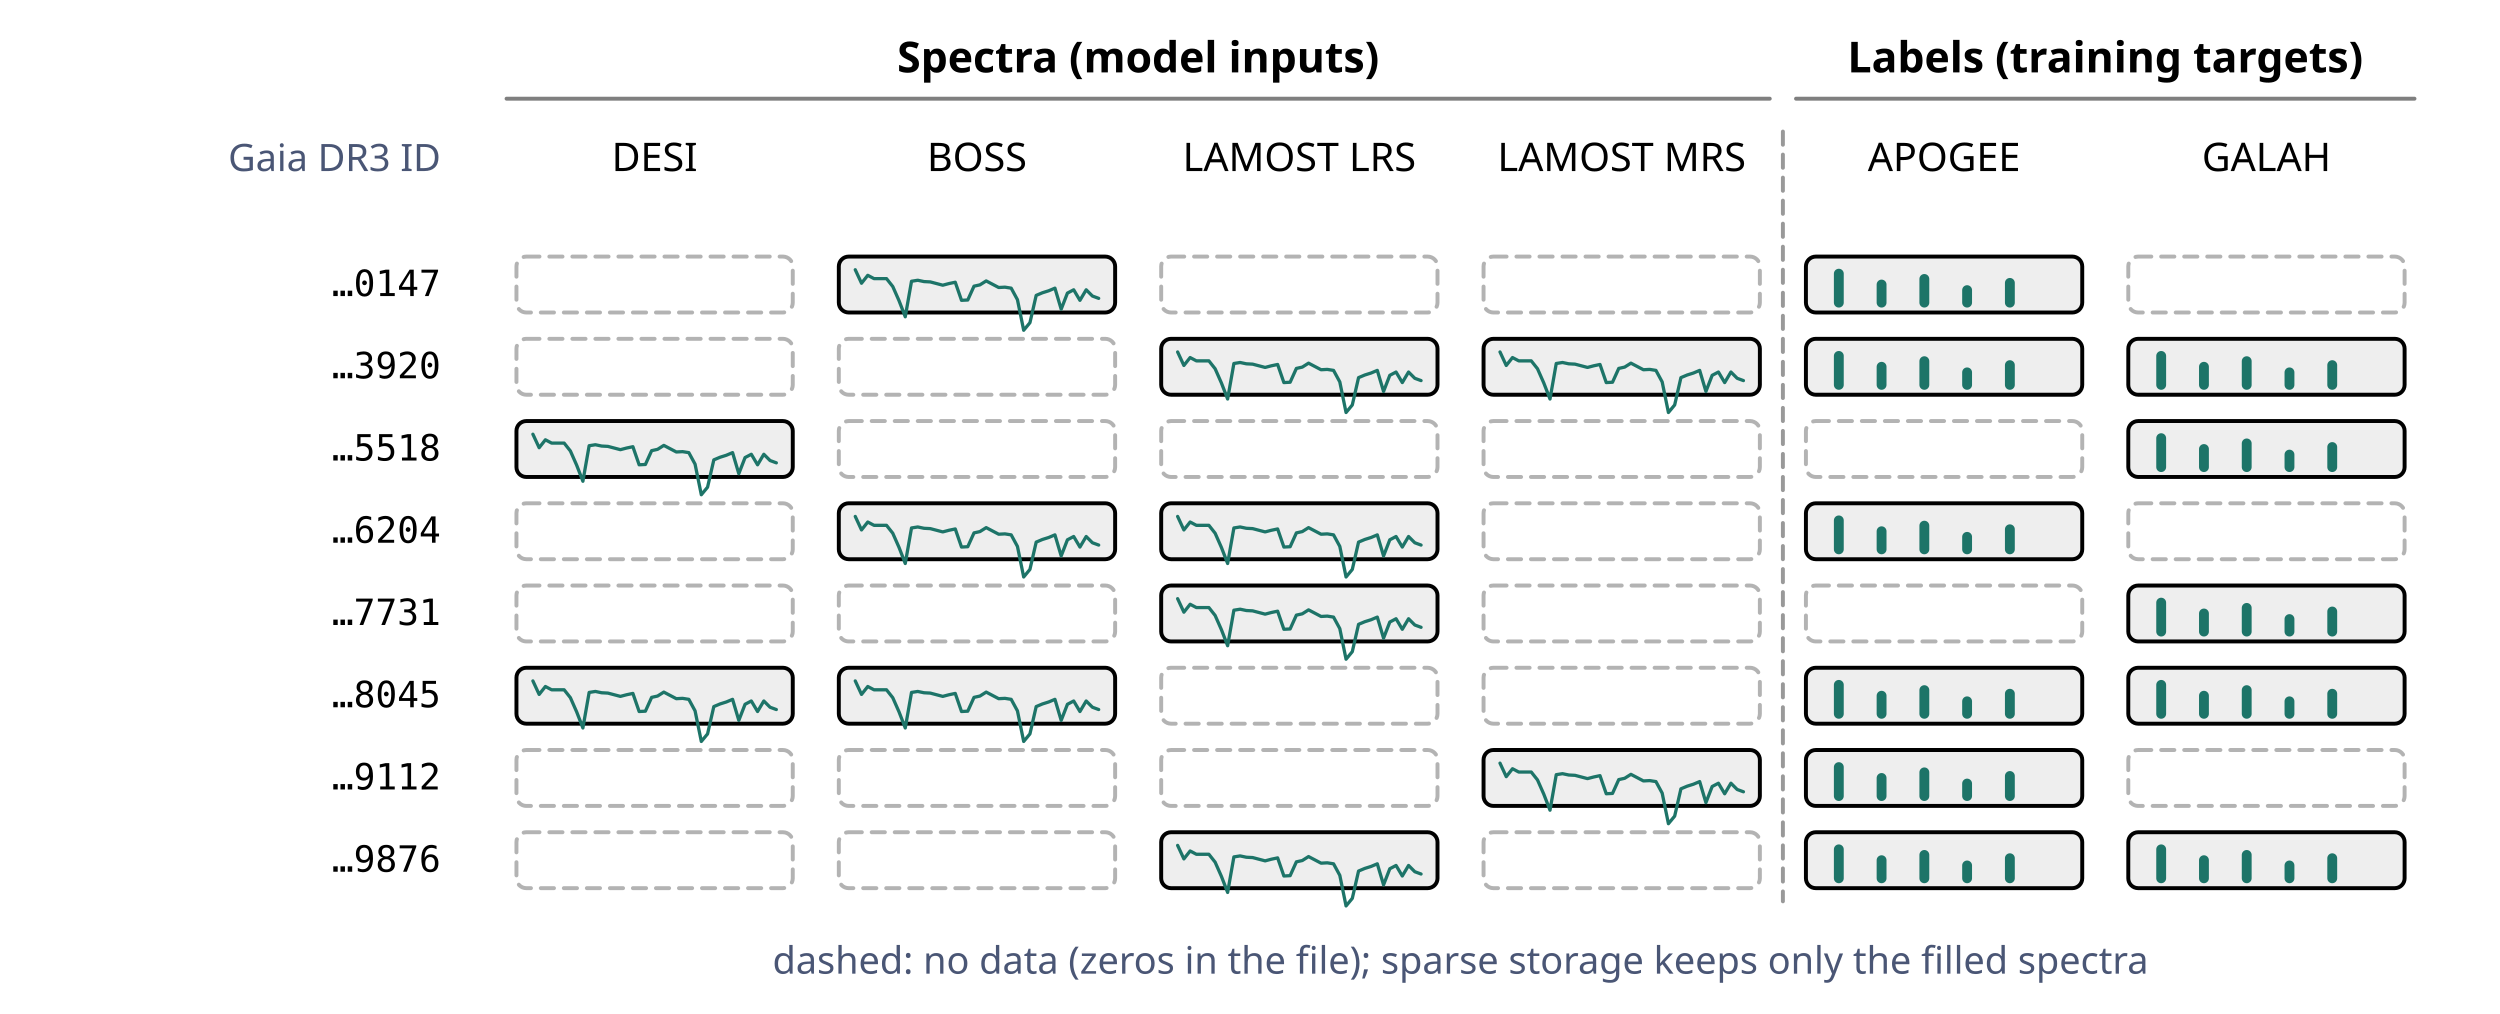
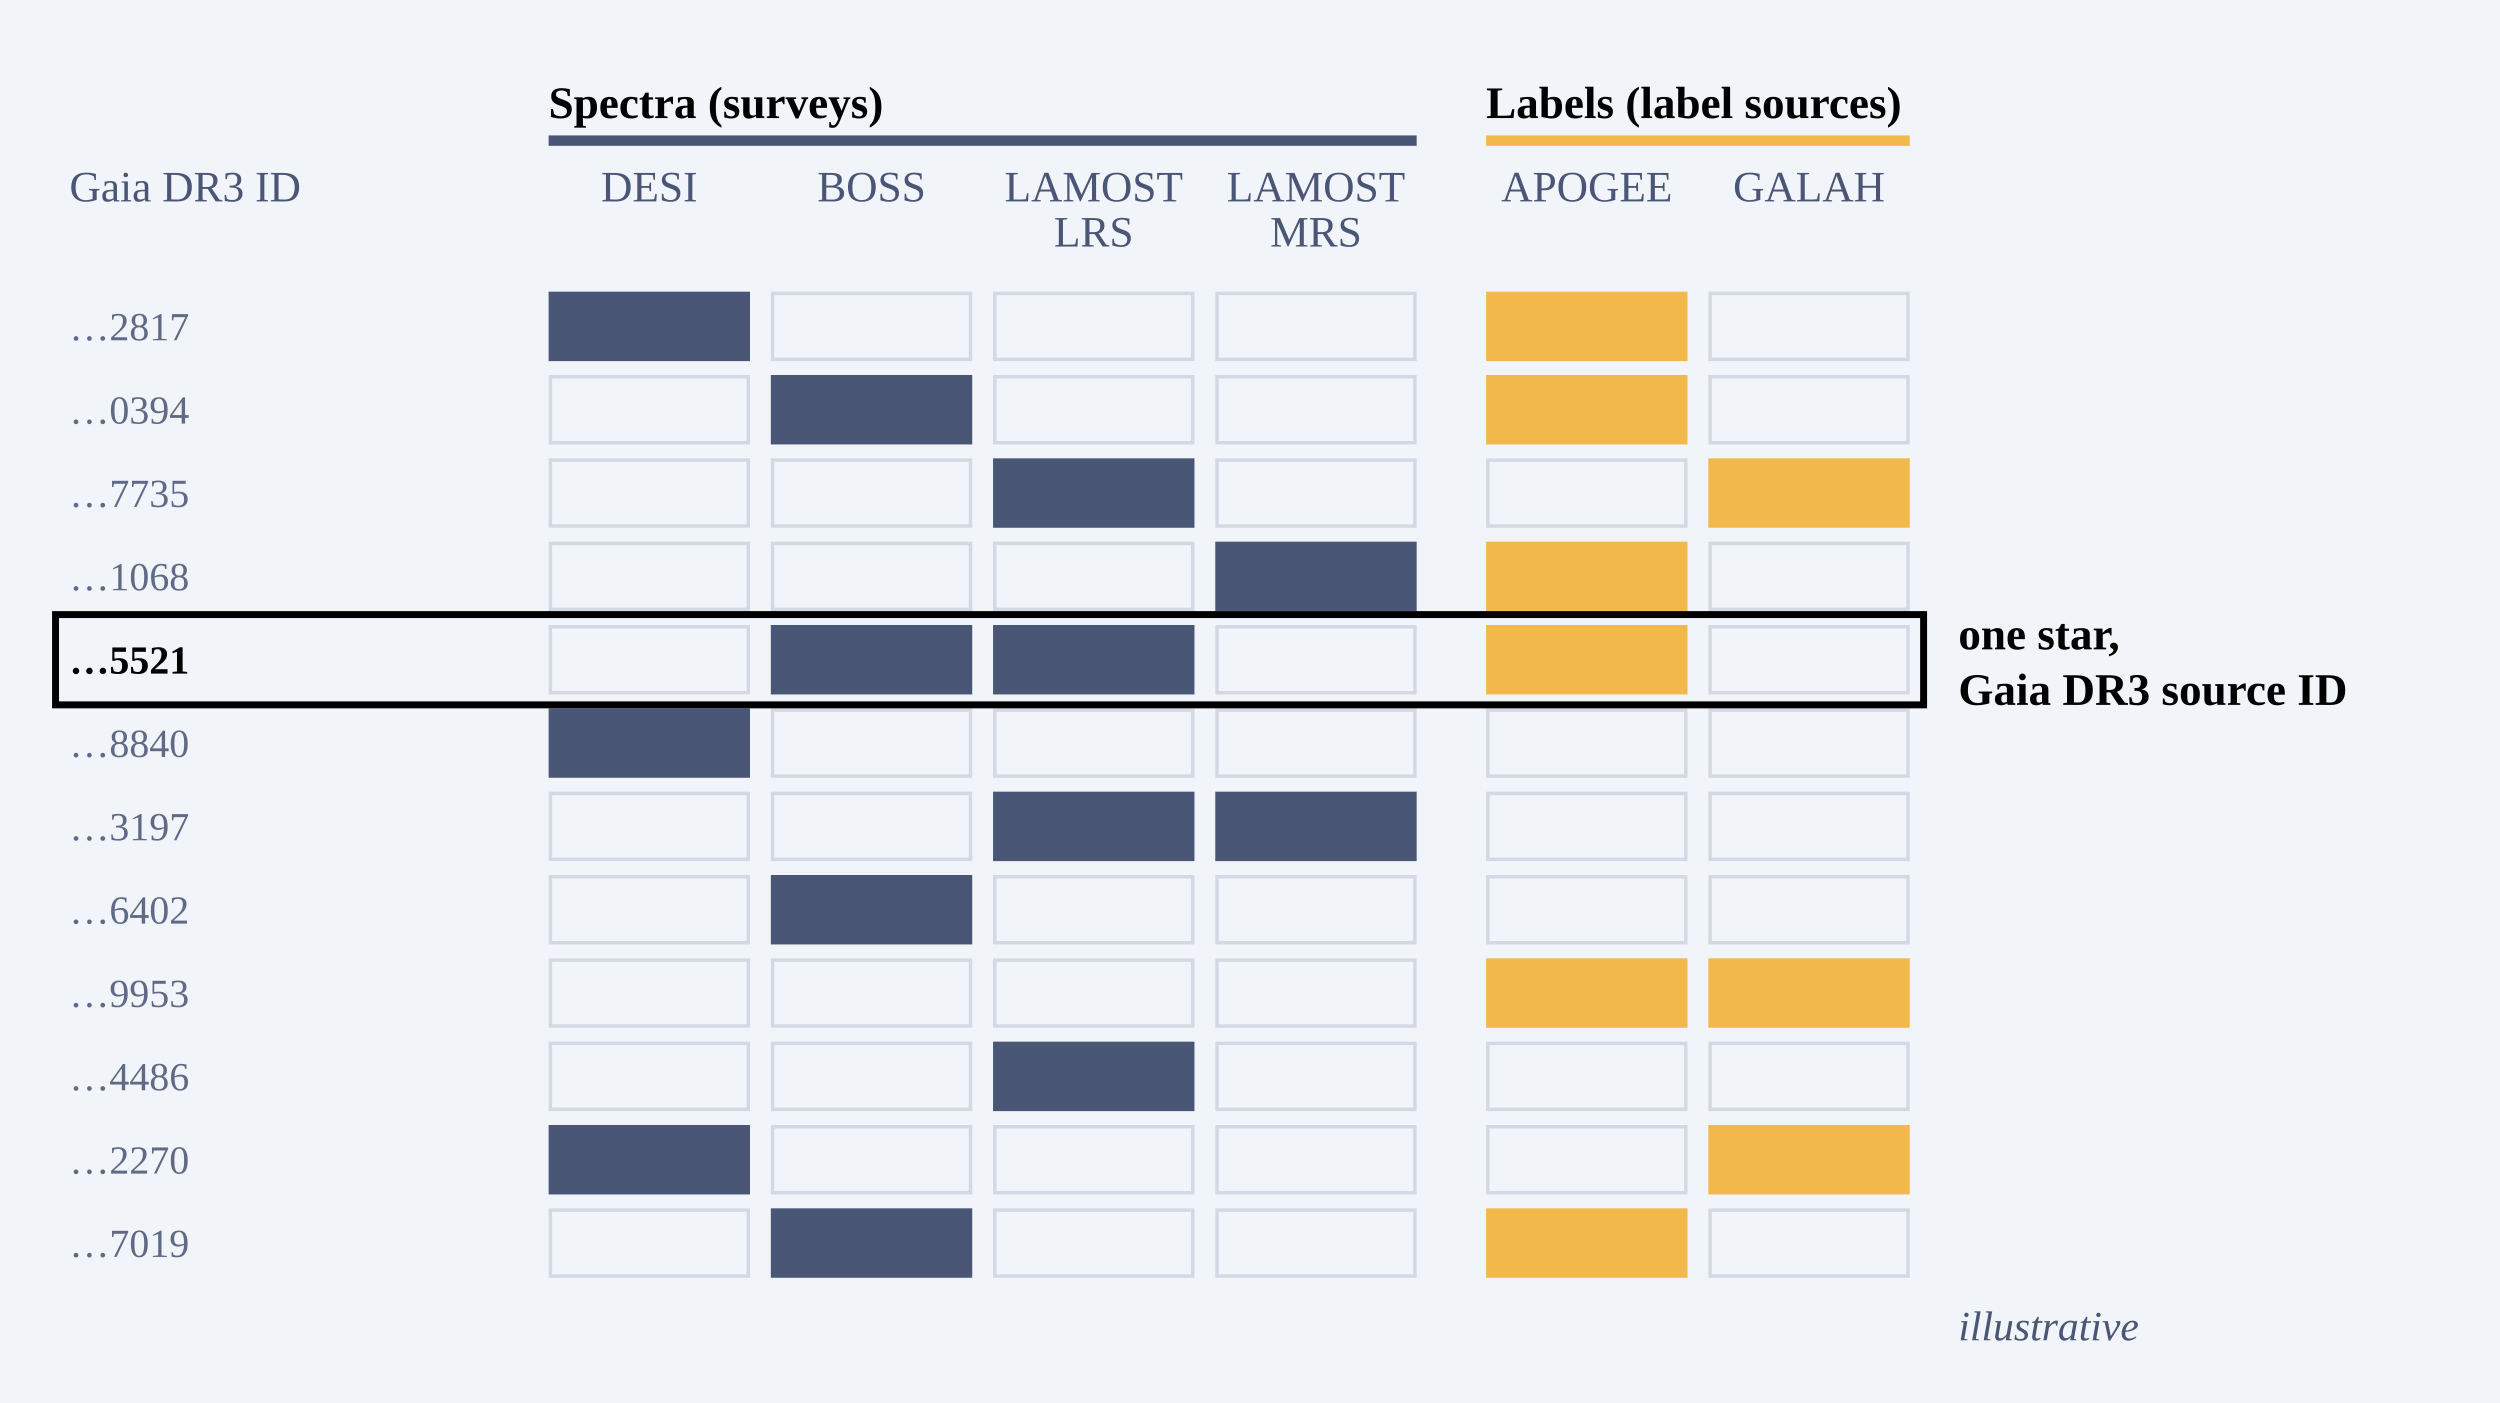
- <svg xmlns="http://www.w3.org/2000/svg" viewBox="0 0 760 308" width="100%" role="img" aria-labelledby="catalogue-title" font-family="sans-serif" font-size="13" fill="none" stroke="currentColor" stroke-width="1.2" stroke-linejoin="round" stroke-linecap="round">
-   <defs>
-     <marker id="catalogue-arrow" viewBox="0 0 10 10" refX="9" refY="5" markerWidth="7" markerHeight="7" orient="auto-start-reverse">
-       <path d="M0 0 L10 5 L0 10 z" fill="currentColor" stroke="none" />
-     </marker>
-   </defs>
-   <text x="346.0" y="22.0" font-size="13" text-anchor="middle" font-weight="bold" stroke="none" fill="currentColor">Spectra (model inputs)</text>
-   <text x="640.0" y="22.0" font-size="13" text-anchor="middle" font-weight="bold" stroke="none" fill="currentColor">Labels (training targets)</text>
-   <line x1="154.0" y1="30.0" x2="538.0" y2="30.0" stroke-opacity="0.5" />
-   <line x1="546.0" y1="30.0" x2="734.0" y2="30.0" stroke-opacity="0.5" />
-   <text x="134.0" y="52.0" font-size="11.5" text-anchor="end" stroke="none" style="fill: var(--d-muted, #4A5675)">Gaia DR3 ID</text>
-   <text x="199.0" y="52.0" font-size="12" text-anchor="middle" stroke="none" fill="currentColor">DESI</text>
-   <text x="297.0" y="52.0" font-size="12" text-anchor="middle" stroke="none" fill="currentColor">BOSS</text>
-   <text x="395.0" y="52.0" font-size="12" text-anchor="middle" stroke="none" fill="currentColor">LAMOST LRS</text>
-   <text x="493.0" y="52.0" font-size="12" text-anchor="middle" stroke="none" fill="currentColor">LAMOST MRS</text>
-   <text x="591.0" y="52.0" font-size="12" text-anchor="middle" stroke="none" fill="currentColor">APOGEE</text>
-   <text x="689.0" y="52.0" font-size="12" text-anchor="middle" stroke="none" fill="currentColor">GALAH</text>
-   <line x1="542.0" y1="40.0" x2="542.0" y2="274.0" stroke-dasharray="4 3" stroke-opacity="0.4" />
-   <text x="134.0" y="90.0" font-size="11" text-anchor="end" font-family="monospace" stroke="none" fill="currentColor">…0147</text>
-   <rect x="157.0" y="78.0" width="84.0" height="17.0" rx="3" stroke-dasharray="4 3" stroke-opacity="0.3" />
-   <rect x="255.0" y="78.0" width="84.0" height="17.0" rx="3" fill="currentColor" fill-opacity="0.07" />
-   <path d="M260.0 82.0 L261.9 86.1 L263.8 83.7 L265.7 84.7 L267.6 84.7 L269.5 84.7 L271.4 87.1 L273.3 91.4 L275.2 96.3 L277.1 85.5 L279.0 85.2 L280.9 85.6 L282.8 85.7 L284.7 86.2 L286.6 86.7 L288.5 86.2 L290.4 85.8 L292.3 91.3 L294.2 91.2 L296.1 87.0 L297.9 86.6 L299.8 85.4 L301.7 86.4 L303.6 87.4 L305.5 87.3 L307.4 87.6 L309.3 91.1 L311.2 100.4 L313.1 98.1 L315.0 89.8 L316.9 89.0 L318.8 88.4 L320.7 87.6 L322.6 94.0 L324.5 89.1 L326.4 88.1 L328.3 91.3 L330.2 88.1 L332.1 90.0 L334.0 90.7" stroke-width="1" style="stroke: var(--d-teal, #1D7468)" />
-   <rect x="353.0" y="78.0" width="84.0" height="17.0" rx="3" stroke-dasharray="4 3" stroke-opacity="0.3" />
-   <rect x="451.0" y="78.0" width="84.0" height="17.0" rx="3" stroke-dasharray="4 3" stroke-opacity="0.3" />
-   <rect x="549.0" y="78.0" width="84.0" height="17.0" rx="3" fill="currentColor" fill-opacity="0.07" />
-   <line x1="559.0" y1="92.0" x2="559.0" y2="83.2" stroke-width="3" style="stroke: var(--d-teal, #1D7468)" />
-   <line x1="572.0" y1="92.0" x2="572.0" y2="86.5" stroke-width="3" style="stroke: var(--d-teal, #1D7468)" />
-   <line x1="585.0" y1="92.0" x2="585.0" y2="84.8" stroke-width="3" style="stroke: var(--d-teal, #1D7468)" />
-   <line x1="598.0" y1="92.0" x2="598.0" y2="88.2" stroke-width="3" style="stroke: var(--d-teal, #1D7468)" />
-   <line x1="611.0" y1="92.0" x2="611.0" y2="86.0" stroke-width="3" style="stroke: var(--d-teal, #1D7468)" />
-   <rect x="647.0" y="78.0" width="84.0" height="17.0" rx="3" stroke-dasharray="4 3" stroke-opacity="0.3" />
-   <text x="134.0" y="115.0" font-size="11" text-anchor="end" font-family="monospace" stroke="none" fill="currentColor">…3920</text>
-   <rect x="157.0" y="103.0" width="84.0" height="17.0" rx="3" stroke-dasharray="4 3" stroke-opacity="0.3" />
-   <rect x="255.0" y="103.0" width="84.0" height="17.0" rx="3" stroke-dasharray="4 3" stroke-opacity="0.3" />
-   <rect x="353.0" y="103.0" width="84.0" height="17.0" rx="3" fill="currentColor" fill-opacity="0.07" />
-   <path d="M358.0 107.0 L359.9 111.1 L361.8 108.7 L363.7 109.7 L365.6 109.7 L367.5 109.7 L369.4 112.1 L371.3 116.4 L373.2 121.3 L375.1 110.5 L377.0 110.2 L378.9 110.6 L380.8 110.7 L382.7 111.2 L384.6 111.7 L386.5 111.2 L388.4 110.8 L390.3 116.3 L392.2 116.2 L394.1 112.0 L395.9 111.6 L397.8 110.4 L399.7 111.4 L401.6 112.4 L403.5 112.3 L405.4 112.6 L407.3 116.1 L409.2 125.4 L411.1 123.1 L413.0 114.8 L414.9 114.0 L416.8 113.4 L418.7 112.6 L420.6 119.0 L422.5 114.1 L424.4 113.1 L426.3 116.3 L428.2 113.1 L430.1 115.0 L432.0 115.7" stroke-width="1" style="stroke: var(--d-teal, #1D7468)" />
-   <rect x="451.0" y="103.0" width="84.0" height="17.0" rx="3" fill="currentColor" fill-opacity="0.07" />
-   <path d="M456.0 107.0 L457.9 111.1 L459.8 108.7 L461.7 109.7 L463.6 109.7 L465.5 109.7 L467.4 112.1 L469.3 116.4 L471.2 121.3 L473.1 110.5 L475.0 110.2 L476.9 110.6 L478.8 110.7 L480.7 111.2 L482.6 111.7 L484.5 111.2 L486.4 110.8 L488.3 116.3 L490.2 116.2 L492.1 112.0 L493.9 111.6 L495.8 110.4 L497.7 111.4 L499.6 112.4 L501.5 112.3 L503.4 112.6 L505.3 116.1 L507.2 125.4 L509.1 123.1 L511.0 114.8 L512.9 114.0 L514.8 113.4 L516.7 112.6 L518.6 119.0 L520.5 114.1 L522.4 113.1 L524.3 116.3 L526.2 113.1 L528.1 115.0 L530.0 115.7" stroke-width="1" style="stroke: var(--d-teal, #1D7468)" />
-   <rect x="549.0" y="103.0" width="84.0" height="17.0" rx="3" fill="currentColor" fill-opacity="0.07" />
-   <line x1="559.0" y1="117.0" x2="559.0" y2="108.2" stroke-width="3" style="stroke: var(--d-teal, #1D7468)" />
-   <line x1="572.0" y1="117.0" x2="572.0" y2="111.5" stroke-width="3" style="stroke: var(--d-teal, #1D7468)" />
-   <line x1="585.0" y1="117.0" x2="585.0" y2="109.8" stroke-width="3" style="stroke: var(--d-teal, #1D7468)" />
-   <line x1="598.0" y1="117.0" x2="598.0" y2="113.2" stroke-width="3" style="stroke: var(--d-teal, #1D7468)" />
-   <line x1="611.0" y1="117.0" x2="611.0" y2="111.0" stroke-width="3" style="stroke: var(--d-teal, #1D7468)" />
-   <rect x="647.0" y="103.0" width="84.0" height="17.0" rx="3" fill="currentColor" fill-opacity="0.07" />
-   <line x1="657.0" y1="117.0" x2="657.0" y2="108.2" stroke-width="3" style="stroke: var(--d-teal, #1D7468)" />
-   <line x1="670.0" y1="117.0" x2="670.0" y2="111.5" stroke-width="3" style="stroke: var(--d-teal, #1D7468)" />
-   <line x1="683.0" y1="117.0" x2="683.0" y2="109.8" stroke-width="3" style="stroke: var(--d-teal, #1D7468)" />
-   <line x1="696.0" y1="117.0" x2="696.0" y2="113.2" stroke-width="3" style="stroke: var(--d-teal, #1D7468)" />
-   <line x1="709.0" y1="117.0" x2="709.0" y2="111.0" stroke-width="3" style="stroke: var(--d-teal, #1D7468)" />
-   <text x="134.0" y="140.0" font-size="11" text-anchor="end" font-family="monospace" stroke="none" fill="currentColor">…5518</text>
-   <rect x="157.0" y="128.0" width="84.0" height="17.0" rx="3" fill="currentColor" fill-opacity="0.07" />
-   <path d="M162.0 132.0 L163.9 136.1 L165.8 133.7 L167.7 134.7 L169.6 134.7 L171.5 134.7 L173.4 137.1 L175.3 141.4 L177.2 146.3 L179.1 135.5 L181.0 135.2 L182.9 135.6 L184.8 135.7 L186.7 136.2 L188.6 136.7 L190.5 136.2 L192.4 135.8 L194.3 141.3 L196.2 141.2 L198.1 137.0 L199.9 136.6 L201.8 135.4 L203.7 136.4 L205.6 137.4 L207.5 137.3 L209.4 137.6 L211.3 141.1 L213.2 150.4 L215.1 148.1 L217.0 139.8 L218.9 139.0 L220.8 138.4 L222.7 137.6 L224.6 144.0 L226.5 139.1 L228.4 138.1 L230.3 141.3 L232.2 138.1 L234.1 140.0 L236.0 140.7" stroke-width="1" style="stroke: var(--d-teal, #1D7468)" />
-   <rect x="255.0" y="128.0" width="84.0" height="17.0" rx="3" stroke-dasharray="4 3" stroke-opacity="0.3" />
-   <rect x="353.0" y="128.0" width="84.0" height="17.0" rx="3" stroke-dasharray="4 3" stroke-opacity="0.3" />
-   <rect x="451.0" y="128.0" width="84.0" height="17.0" rx="3" stroke-dasharray="4 3" stroke-opacity="0.3" />
-   <rect x="549.0" y="128.0" width="84.0" height="17.0" rx="3" stroke-dasharray="4 3" stroke-opacity="0.3" />
-   <rect x="647.0" y="128.0" width="84.0" height="17.0" rx="3" fill="currentColor" fill-opacity="0.07" />
-   <line x1="657.0" y1="142.0" x2="657.0" y2="133.2" stroke-width="3" style="stroke: var(--d-teal, #1D7468)" />
-   <line x1="670.0" y1="142.0" x2="670.0" y2="136.5" stroke-width="3" style="stroke: var(--d-teal, #1D7468)" />
-   <line x1="683.0" y1="142.0" x2="683.0" y2="134.8" stroke-width="3" style="stroke: var(--d-teal, #1D7468)" />
-   <line x1="696.0" y1="142.0" x2="696.0" y2="138.2" stroke-width="3" style="stroke: var(--d-teal, #1D7468)" />
-   <line x1="709.0" y1="142.0" x2="709.0" y2="135.9" stroke-width="3" style="stroke: var(--d-teal, #1D7468)" />
-   <text x="134.0" y="165.0" font-size="11" text-anchor="end" font-family="monospace" stroke="none" fill="currentColor">…6204</text>
-   <rect x="157.0" y="153.0" width="84.0" height="17.0" rx="3" stroke-dasharray="4 3" stroke-opacity="0.3" />
-   <rect x="255.0" y="153.0" width="84.0" height="17.0" rx="3" fill="currentColor" fill-opacity="0.07" />
-   <path d="M260.0 157.0 L261.9 161.1 L263.8 158.7 L265.7 159.7 L267.6 159.7 L269.5 159.7 L271.4 162.1 L273.3 166.4 L275.2 171.3 L277.1 160.5 L279.0 160.2 L280.9 160.6 L282.8 160.7 L284.7 161.2 L286.6 161.7 L288.5 161.2 L290.4 160.8 L292.3 166.3 L294.2 166.2 L296.1 162.0 L297.9 161.6 L299.8 160.4 L301.7 161.4 L303.6 162.4 L305.5 162.3 L307.4 162.6 L309.3 166.1 L311.2 175.4 L313.1 173.1 L315.0 164.8 L316.9 164.0 L318.8 163.4 L320.7 162.6 L322.6 169.0 L324.5 164.1 L326.4 163.1 L328.3 166.3 L330.2 163.1 L332.1 165.0 L334.0 165.7" stroke-width="1" style="stroke: var(--d-teal, #1D7468)" />
-   <rect x="353.0" y="153.0" width="84.0" height="17.0" rx="3" fill="currentColor" fill-opacity="0.07" />
-   <path d="M358.0 157.0 L359.9 161.1 L361.8 158.7 L363.7 159.7 L365.6 159.7 L367.5 159.7 L369.4 162.1 L371.3 166.4 L373.2 171.3 L375.1 160.5 L377.0 160.2 L378.9 160.6 L380.8 160.7 L382.7 161.2 L384.6 161.7 L386.5 161.2 L388.4 160.8 L390.3 166.3 L392.2 166.2 L394.1 162.0 L395.9 161.6 L397.8 160.4 L399.7 161.4 L401.6 162.4 L403.5 162.3 L405.4 162.6 L407.3 166.1 L409.2 175.4 L411.1 173.1 L413.0 164.8 L414.9 164.0 L416.8 163.4 L418.7 162.6 L420.6 169.0 L422.5 164.1 L424.4 163.1 L426.3 166.3 L428.2 163.1 L430.1 165.0 L432.0 165.7" stroke-width="1" style="stroke: var(--d-teal, #1D7468)" />
-   <rect x="451.0" y="153.0" width="84.0" height="17.0" rx="3" stroke-dasharray="4 3" stroke-opacity="0.3" />
-   <rect x="549.0" y="153.0" width="84.0" height="17.0" rx="3" fill="currentColor" fill-opacity="0.07" />
-   <line x1="559.0" y1="167.0" x2="559.0" y2="158.2" stroke-width="3" style="stroke: var(--d-teal, #1D7468)" />
-   <line x1="572.0" y1="167.0" x2="572.0" y2="161.5" stroke-width="3" style="stroke: var(--d-teal, #1D7468)" />
-   <line x1="585.0" y1="167.0" x2="585.0" y2="159.8" stroke-width="3" style="stroke: var(--d-teal, #1D7468)" />
-   <line x1="598.0" y1="167.0" x2="598.0" y2="163.2" stroke-width="3" style="stroke: var(--d-teal, #1D7468)" />
-   <line x1="611.0" y1="167.0" x2="611.0" y2="160.9" stroke-width="3" style="stroke: var(--d-teal, #1D7468)" />
-   <rect x="647.0" y="153.0" width="84.0" height="17.0" rx="3" stroke-dasharray="4 3" stroke-opacity="0.3" />
-   <text x="134.0" y="190.0" font-size="11" text-anchor="end" font-family="monospace" stroke="none" fill="currentColor">…7731</text>
-   <rect x="157.0" y="178.0" width="84.0" height="17.0" rx="3" stroke-dasharray="4 3" stroke-opacity="0.3" />
-   <rect x="255.0" y="178.0" width="84.0" height="17.0" rx="3" stroke-dasharray="4 3" stroke-opacity="0.3" />
-   <rect x="353.0" y="178.0" width="84.0" height="17.0" rx="3" fill="currentColor" fill-opacity="0.07" />
-   <path d="M358.0 182.0 L359.9 186.1 L361.8 183.7 L363.7 184.7 L365.6 184.7 L367.5 184.7 L369.4 187.1 L371.3 191.4 L373.2 196.3 L375.1 185.5 L377.0 185.2 L378.9 185.6 L380.8 185.7 L382.7 186.2 L384.6 186.7 L386.5 186.2 L388.4 185.8 L390.3 191.3 L392.2 191.2 L394.1 187.0 L395.9 186.6 L397.8 185.4 L399.7 186.4 L401.6 187.4 L403.5 187.3 L405.4 187.6 L407.3 191.1 L409.2 200.4 L411.1 198.1 L413.0 189.8 L414.9 189.0 L416.8 188.4 L418.7 187.6 L420.6 194.0 L422.5 189.1 L424.4 188.1 L426.3 191.3 L428.2 188.1 L430.1 190.0 L432.0 190.7" stroke-width="1" style="stroke: var(--d-teal, #1D7468)" />
-   <rect x="451.0" y="178.0" width="84.0" height="17.0" rx="3" stroke-dasharray="4 3" stroke-opacity="0.3" />
-   <rect x="549.0" y="178.0" width="84.0" height="17.0" rx="3" stroke-dasharray="4 3" stroke-opacity="0.3" />
-   <rect x="647.0" y="178.0" width="84.0" height="17.0" rx="3" fill="currentColor" fill-opacity="0.07" />
-   <line x1="657.0" y1="192.0" x2="657.0" y2="183.2" stroke-width="3" style="stroke: var(--d-teal, #1D7468)" />
-   <line x1="670.0" y1="192.0" x2="670.0" y2="186.5" stroke-width="3" style="stroke: var(--d-teal, #1D7468)" />
-   <line x1="683.0" y1="192.0" x2="683.0" y2="184.8" stroke-width="3" style="stroke: var(--d-teal, #1D7468)" />
-   <line x1="696.0" y1="192.0" x2="696.0" y2="188.2" stroke-width="3" style="stroke: var(--d-teal, #1D7468)" />
-   <line x1="709.0" y1="192.0" x2="709.0" y2="185.9" stroke-width="3" style="stroke: var(--d-teal, #1D7468)" />
-   <text x="134.0" y="215.0" font-size="11" text-anchor="end" font-family="monospace" stroke="none" fill="currentColor">…8045</text>
-   <rect x="157.0" y="203.0" width="84.0" height="17.0" rx="3" fill="currentColor" fill-opacity="0.07" />
-   <path d="M162.0 207.0 L163.9 211.1 L165.8 208.7 L167.7 209.7 L169.6 209.7 L171.5 209.7 L173.4 212.1 L175.3 216.4 L177.2 221.3 L179.1 210.5 L181.0 210.2 L182.9 210.6 L184.8 210.7 L186.7 211.2 L188.6 211.7 L190.5 211.2 L192.4 210.8 L194.3 216.3 L196.2 216.2 L198.1 212.0 L199.9 211.6 L201.8 210.4 L203.7 211.4 L205.6 212.4 L207.5 212.3 L209.4 212.6 L211.3 216.1 L213.2 225.4 L215.1 223.1 L217.0 214.8 L218.9 214.0 L220.8 213.4 L222.7 212.6 L224.6 219.0 L226.5 214.1 L228.4 213.1 L230.3 216.3 L232.2 213.1 L234.1 215.0 L236.0 215.7" stroke-width="1" style="stroke: var(--d-teal, #1D7468)" />
-   <rect x="255.0" y="203.0" width="84.0" height="17.0" rx="3" fill="currentColor" fill-opacity="0.07" />
-   <path d="M260.0 207.0 L261.9 211.1 L263.8 208.7 L265.7 209.7 L267.6 209.7 L269.5 209.7 L271.4 212.1 L273.3 216.4 L275.2 221.3 L277.1 210.5 L279.0 210.2 L280.9 210.6 L282.8 210.7 L284.7 211.2 L286.6 211.7 L288.5 211.2 L290.4 210.8 L292.3 216.3 L294.2 216.2 L296.1 212.0 L297.9 211.6 L299.8 210.4 L301.7 211.4 L303.6 212.4 L305.5 212.3 L307.4 212.6 L309.3 216.1 L311.2 225.4 L313.1 223.1 L315.0 214.8 L316.9 214.0 L318.8 213.4 L320.7 212.6 L322.6 219.0 L324.5 214.1 L326.4 213.1 L328.3 216.3 L330.2 213.1 L332.1 215.0 L334.0 215.7" stroke-width="1" style="stroke: var(--d-teal, #1D7468)" />
-   <rect x="353.0" y="203.0" width="84.0" height="17.0" rx="3" stroke-dasharray="4 3" stroke-opacity="0.3" />
-   <rect x="451.0" y="203.0" width="84.0" height="17.0" rx="3" stroke-dasharray="4 3" stroke-opacity="0.3" />
-   <rect x="549.0" y="203.0" width="84.0" height="17.0" rx="3" fill="currentColor" fill-opacity="0.07" />
-   <line x1="559.0" y1="217.0" x2="559.0" y2="208.2" stroke-width="3" style="stroke: var(--d-teal, #1D7468)" />
-   <line x1="572.0" y1="217.0" x2="572.0" y2="211.5" stroke-width="3" style="stroke: var(--d-teal, #1D7468)" />
-   <line x1="585.0" y1="217.0" x2="585.0" y2="209.8" stroke-width="3" style="stroke: var(--d-teal, #1D7468)" />
-   <line x1="598.0" y1="217.0" x2="598.0" y2="213.2" stroke-width="3" style="stroke: var(--d-teal, #1D7468)" />
-   <line x1="611.0" y1="217.0" x2="611.0" y2="210.9" stroke-width="3" style="stroke: var(--d-teal, #1D7468)" />
-   <rect x="647.0" y="203.0" width="84.0" height="17.0" rx="3" fill="currentColor" fill-opacity="0.07" />
-   <line x1="657.0" y1="217.0" x2="657.0" y2="208.2" stroke-width="3" style="stroke: var(--d-teal, #1D7468)" />
-   <line x1="670.0" y1="217.0" x2="670.0" y2="211.5" stroke-width="3" style="stroke: var(--d-teal, #1D7468)" />
-   <line x1="683.0" y1="217.0" x2="683.0" y2="209.8" stroke-width="3" style="stroke: var(--d-teal, #1D7468)" />
-   <line x1="696.0" y1="217.0" x2="696.0" y2="213.2" stroke-width="3" style="stroke: var(--d-teal, #1D7468)" />
-   <line x1="709.0" y1="217.0" x2="709.0" y2="210.9" stroke-width="3" style="stroke: var(--d-teal, #1D7468)" />
-   <text x="134.0" y="240.0" font-size="11" text-anchor="end" font-family="monospace" stroke="none" fill="currentColor">…9112</text>
-   <rect x="157.0" y="228.0" width="84.0" height="17.0" rx="3" stroke-dasharray="4 3" stroke-opacity="0.3" />
-   <rect x="255.0" y="228.0" width="84.0" height="17.0" rx="3" stroke-dasharray="4 3" stroke-opacity="0.3" />
-   <rect x="353.0" y="228.0" width="84.0" height="17.0" rx="3" stroke-dasharray="4 3" stroke-opacity="0.3" />
-   <rect x="451.0" y="228.0" width="84.0" height="17.0" rx="3" fill="currentColor" fill-opacity="0.07" />
-   <path d="M456.0 232.0 L457.9 236.1 L459.8 233.7 L461.7 234.7 L463.6 234.7 L465.5 234.7 L467.4 237.1 L469.3 241.4 L471.2 246.3 L473.1 235.5 L475.0 235.2 L476.9 235.6 L478.8 235.7 L480.7 236.2 L482.6 236.7 L484.5 236.2 L486.4 235.8 L488.3 241.3 L490.2 241.2 L492.1 237.0 L493.9 236.6 L495.8 235.4 L497.7 236.4 L499.6 237.4 L501.5 237.3 L503.4 237.6 L505.3 241.1 L507.2 250.4 L509.1 248.1 L511.0 239.8 L512.9 239.0 L514.8 238.4 L516.7 237.6 L518.6 244.0 L520.5 239.1 L522.4 238.1 L524.3 241.3 L526.2 238.1 L528.1 240.0 L530.0 240.7" stroke-width="1" style="stroke: var(--d-teal, #1D7468)" />
-   <rect x="549.0" y="228.0" width="84.0" height="17.0" rx="3" fill="currentColor" fill-opacity="0.07" />
-   <line x1="559.0" y1="242.0" x2="559.0" y2="233.2" stroke-width="3" style="stroke: var(--d-teal, #1D7468)" />
-   <line x1="572.0" y1="242.0" x2="572.0" y2="236.5" stroke-width="3" style="stroke: var(--d-teal, #1D7468)" />
-   <line x1="585.0" y1="242.0" x2="585.0" y2="234.8" stroke-width="3" style="stroke: var(--d-teal, #1D7468)" />
-   <line x1="598.0" y1="242.0" x2="598.0" y2="238.2" stroke-width="3" style="stroke: var(--d-teal, #1D7468)" />
-   <line x1="611.0" y1="242.0" x2="611.0" y2="235.9" stroke-width="3" style="stroke: var(--d-teal, #1D7468)" />
-   <rect x="647.0" y="228.0" width="84.0" height="17.0" rx="3" stroke-dasharray="4 3" stroke-opacity="0.3" />
-   <text x="134.0" y="265.0" font-size="11" text-anchor="end" font-family="monospace" stroke="none" fill="currentColor">…9876</text>
-   <rect x="157.0" y="253.0" width="84.0" height="17.0" rx="3" stroke-dasharray="4 3" stroke-opacity="0.3" />
-   <rect x="255.0" y="253.0" width="84.0" height="17.0" rx="3" stroke-dasharray="4 3" stroke-opacity="0.3" />
-   <rect x="353.0" y="253.0" width="84.0" height="17.0" rx="3" fill="currentColor" fill-opacity="0.07" />
-   <path d="M358.0 257.0 L359.9 261.1 L361.8 258.7 L363.7 259.7 L365.6 259.7 L367.5 259.7 L369.4 262.1 L371.3 266.4 L373.2 271.3 L375.1 260.5 L377.0 260.2 L378.9 260.6 L380.8 260.7 L382.7 261.2 L384.6 261.7 L386.5 261.2 L388.4 260.8 L390.3 266.3 L392.2 266.2 L394.1 262.0 L395.9 261.6 L397.8 260.4 L399.7 261.4 L401.6 262.4 L403.5 262.3 L405.4 262.6 L407.3 266.1 L409.2 275.4 L411.1 273.1 L413.0 264.8 L414.9 264.0 L416.8 263.4 L418.7 262.6 L420.6 269.0 L422.5 264.1 L424.4 263.1 L426.3 266.3 L428.2 263.1 L430.1 265.0 L432.0 265.7" stroke-width="1" style="stroke: var(--d-teal, #1D7468)" />
-   <rect x="451.0" y="253.0" width="84.0" height="17.0" rx="3" stroke-dasharray="4 3" stroke-opacity="0.3" />
-   <rect x="549.0" y="253.0" width="84.0" height="17.0" rx="3" fill="currentColor" fill-opacity="0.07" />
-   <line x1="559.0" y1="267.0" x2="559.0" y2="258.2" stroke-width="3" style="stroke: var(--d-teal, #1D7468)" />
-   <line x1="572.0" y1="267.0" x2="572.0" y2="261.5" stroke-width="3" style="stroke: var(--d-teal, #1D7468)" />
-   <line x1="585.0" y1="267.0" x2="585.0" y2="259.9" stroke-width="3" style="stroke: var(--d-teal, #1D7468)" />
-   <line x1="598.0" y1="267.0" x2="598.0" y2="263.1" stroke-width="3" style="stroke: var(--d-teal, #1D7468)" />
-   <line x1="611.0" y1="267.0" x2="611.0" y2="260.9" stroke-width="3" style="stroke: var(--d-teal, #1D7468)" />
-   <rect x="647.0" y="253.0" width="84.0" height="17.0" rx="3" fill="currentColor" fill-opacity="0.07" />
-   <line x1="657.0" y1="267.0" x2="657.0" y2="258.2" stroke-width="3" style="stroke: var(--d-teal, #1D7468)" />
-   <line x1="670.0" y1="267.0" x2="670.0" y2="261.5" stroke-width="3" style="stroke: var(--d-teal, #1D7468)" />
-   <line x1="683.0" y1="267.0" x2="683.0" y2="259.9" stroke-width="3" style="stroke: var(--d-teal, #1D7468)" />
-   <line x1="696.0" y1="267.0" x2="696.0" y2="263.1" stroke-width="3" style="stroke: var(--d-teal, #1D7468)" />
-   <line x1="709.0" y1="267.0" x2="709.0" y2="260.9" stroke-width="3" style="stroke: var(--d-teal, #1D7468)" />
-   <text x="444.0" y="296.0" font-size="11.5" text-anchor="middle" stroke="none" style="fill: var(--d-muted, #4A5675)">dashed: no data (zeros in the file); sparse storage keeps only the filled spectra</text>
+ <svg xmlns="http://www.w3.org/2000/svg" class="dfig" viewBox="-20 -20 720 404" width="720" height="404" role="img" aria-labelledby="cat-title">
+   <style>
+ .dfig text { font-family: var(--d-sans, "Hanken Grotesk", "Helvetica Neue", Helvetica, sans-serif); fill: currentColor; stroke: none; }
+ .dfig .h { font-weight: 700; font-size: 13px; }
+ .dfig .t { font-size: 12.5px; fill: var(--d-muted, #4A5675); }
+ .dfig .id { font-family: var(--d-mono, "JetBrains Mono", ui-monospace, monospace); font-size: 11.5px; fill: var(--d-faint, #5F6A85); }
+ .dfig .idh { font-family: var(--d-mono, "JetBrains Mono", ui-monospace, monospace); font-size: 11.5px; font-weight: 600; }
+ .dfig .note { font-weight: 600; font-size: 13px; }
+ .dfig .ill { font-style: italic; font-size: 12px; fill: var(--d-muted, #4A5675); }
+ .dfig .panel { fill: var(--d-surface, #F1F4F9); }
+ .dfig .spec { fill: var(--d-muted, #4A5675); }
+ .dfig .lab { fill: var(--d-gold-fill, #F2B84B); }
+ .dfig .empty { fill: none; stroke: var(--d-rule, #D3D9E4); stroke-width: 1; }
+ .dfig .bar-s { fill: var(--d-muted, #4A5675); }
+ .dfig .bar-l { fill: var(--d-gold-fill, #F2B84B); }
+ .dfig .hl { fill: none; stroke: currentColor; stroke-width: 2; }
+ .dfig .lead { fill: none; stroke: currentColor; stroke-width: 1.2; }
+ </style>
+   <rect class="panel" x="-20" y="-20" width="720" height="404" />
+   <text class="h" x="138" y="14">Spectra (surveys)</text>
+   <rect class="bar-s" x="138" y="19" width="250" height="3" />
+   <text class="h" x="408" y="14">Labels (label sources)</text>
+   <rect class="bar-l" x="408" y="19" width="122" height="3" />
+   <text class="t" x="167" y="38" text-anchor="middle">DESI</text>
+   <text class="t" x="231" y="38" text-anchor="middle">BOSS</text>
+   <text class="t" x="295" y="38" text-anchor="middle">LAMOST</text>
+   <text class="t" x="295" y="51" text-anchor="middle">LRS</text>
+   <text class="t" x="359" y="38" text-anchor="middle">LAMOST</text>
+   <text class="t" x="359" y="51" text-anchor="middle">MRS</text>
+   <text class="t" x="437" y="38" text-anchor="middle">APOGEE</text>
+   <text class="t" x="501" y="38" text-anchor="middle">GALAH</text>
+   <text class="t" x="0" y="38">Gaia DR3 ID</text>
+   <text class="id" x="0" y="78">…2817</text>
+   <rect class="spec" x="138" y="64" width="58" height="20" />
+   <rect class="empty" x="202.5" y="64.5" width="57" height="19" />
+   <rect class="empty" x="266.5" y="64.5" width="57" height="19" />
+   <rect class="empty" x="330.5" y="64.5" width="57" height="19" />
+   <rect class="lab" x="408" y="64" width="58" height="20" />
+   <rect class="empty" x="472.5" y="64.5" width="57" height="19" />
+   <text class="id" x="0" y="102">…0394</text>
+   <rect class="empty" x="138.5" y="88.5" width="57" height="19" />
+   <rect class="spec" x="202" y="88" width="58" height="20" />
+   <rect class="empty" x="266.5" y="88.5" width="57" height="19" />
+   <rect class="empty" x="330.5" y="88.5" width="57" height="19" />
+   <rect class="lab" x="408" y="88" width="58" height="20" />
+   <rect class="empty" x="472.5" y="88.5" width="57" height="19" />
+   <text class="id" x="0" y="126">…7735</text>
+   <rect class="empty" x="138.5" y="112.5" width="57" height="19" />
+   <rect class="empty" x="202.5" y="112.5" width="57" height="19" />
+   <rect class="spec" x="266" y="112" width="58" height="20" />
+   <rect class="empty" x="330.5" y="112.5" width="57" height="19" />
+   <rect class="empty" x="408.5" y="112.5" width="57" height="19" />
+   <rect class="lab" x="472" y="112" width="58" height="20" />
+   <text class="id" x="0" y="150">…1068</text>
+   <rect class="empty" x="138.5" y="136.5" width="57" height="19" />
+   <rect class="empty" x="202.5" y="136.5" width="57" height="19" />
+   <rect class="empty" x="266.5" y="136.5" width="57" height="19" />
+   <rect class="spec" x="330" y="136" width="58" height="20" />
+   <rect class="lab" x="408" y="136" width="58" height="20" />
+   <rect class="empty" x="472.5" y="136.5" width="57" height="19" />
+   <text class="idh" x="0" y="174">…5521</text>
+   <rect class="empty" x="138.5" y="160.5" width="57" height="19" />
+   <rect class="spec" x="202" y="160" width="58" height="20" />
+   <rect class="spec" x="266" y="160" width="58" height="20" />
+   <rect class="empty" x="330.5" y="160.5" width="57" height="19" />
+   <rect class="lab" x="408" y="160" width="58" height="20" />
+   <rect class="empty" x="472.5" y="160.5" width="57" height="19" />
+   <text class="id" x="0" y="198">…8840</text>
+   <rect class="spec" x="138" y="184" width="58" height="20" />
+   <rect class="empty" x="202.5" y="184.5" width="57" height="19" />
+   <rect class="empty" x="266.5" y="184.5" width="57" height="19" />
+   <rect class="empty" x="330.5" y="184.5" width="57" height="19" />
+   <rect class="empty" x="408.5" y="184.5" width="57" height="19" />
+   <rect class="empty" x="472.5" y="184.5" width="57" height="19" />
+   <text class="id" x="0" y="222">…3197</text>
+   <rect class="empty" x="138.5" y="208.5" width="57" height="19" />
+   <rect class="empty" x="202.5" y="208.5" width="57" height="19" />
+   <rect class="spec" x="266" y="208" width="58" height="20" />
+   <rect class="spec" x="330" y="208" width="58" height="20" />
+   <rect class="empty" x="408.5" y="208.5" width="57" height="19" />
+   <rect class="empty" x="472.5" y="208.5" width="57" height="19" />
+   <text class="id" x="0" y="246">…6402</text>
+   <rect class="empty" x="138.5" y="232.5" width="57" height="19" />
+   <rect class="spec" x="202" y="232" width="58" height="20" />
+   <rect class="empty" x="266.5" y="232.5" width="57" height="19" />
+   <rect class="empty" x="330.5" y="232.5" width="57" height="19" />
+   <rect class="empty" x="408.5" y="232.5" width="57" height="19" />
+   <rect class="empty" x="472.5" y="232.5" width="57" height="19" />
+   <text class="id" x="0" y="270">…9953</text>
+   <rect class="empty" x="138.5" y="256.5" width="57" height="19" />
+   <rect class="empty" x="202.5" y="256.5" width="57" height="19" />
+   <rect class="empty" x="266.5" y="256.5" width="57" height="19" />
+   <rect class="empty" x="330.5" y="256.5" width="57" height="19" />
+   <rect class="lab" x="408" y="256" width="58" height="20" />
+   <rect class="lab" x="472" y="256" width="58" height="20" />
+   <text class="id" x="0" y="294">…4486</text>
+   <rect class="empty" x="138.5" y="280.5" width="57" height="19" />
+   <rect class="empty" x="202.5" y="280.5" width="57" height="19" />
+   <rect class="spec" x="266" y="280" width="58" height="20" />
+   <rect class="empty" x="330.5" y="280.5" width="57" height="19" />
+   <rect class="empty" x="408.5" y="280.5" width="57" height="19" />
+   <rect class="empty" x="472.5" y="280.5" width="57" height="19" />
+   <text class="id" x="0" y="318">…2270</text>
+   <rect class="spec" x="138" y="304" width="58" height="20" />
+   <rect class="empty" x="202.5" y="304.5" width="57" height="19" />
+   <rect class="empty" x="266.5" y="304.5" width="57" height="19" />
+   <rect class="empty" x="330.5" y="304.5" width="57" height="19" />
+   <rect class="empty" x="408.5" y="304.5" width="57" height="19" />
+   <rect class="lab" x="472" y="304" width="58" height="20" />
+   <text class="id" x="0" y="342">…7019</text>
+   <rect class="empty" x="138.5" y="328.5" width="57" height="19" />
+   <rect class="spec" x="202" y="328" width="58" height="20" />
+   <rect class="empty" x="266.5" y="328.5" width="57" height="19" />
+   <rect class="empty" x="330.5" y="328.5" width="57" height="19" />
+   <rect class="lab" x="408" y="328" width="58" height="20" />
+   <rect class="empty" x="472.5" y="328.5" width="57" height="19" />
+   <rect class="hl" x="-4" y="157" width="538" height="26" />
+   <text class="note" x="544" y="167">one star,</text>
+   <text class="note" x="544" y="183">Gaia DR3 source ID</text>
+   <text class="ill" x="544" y="366">illustrative</text>
</svg>
